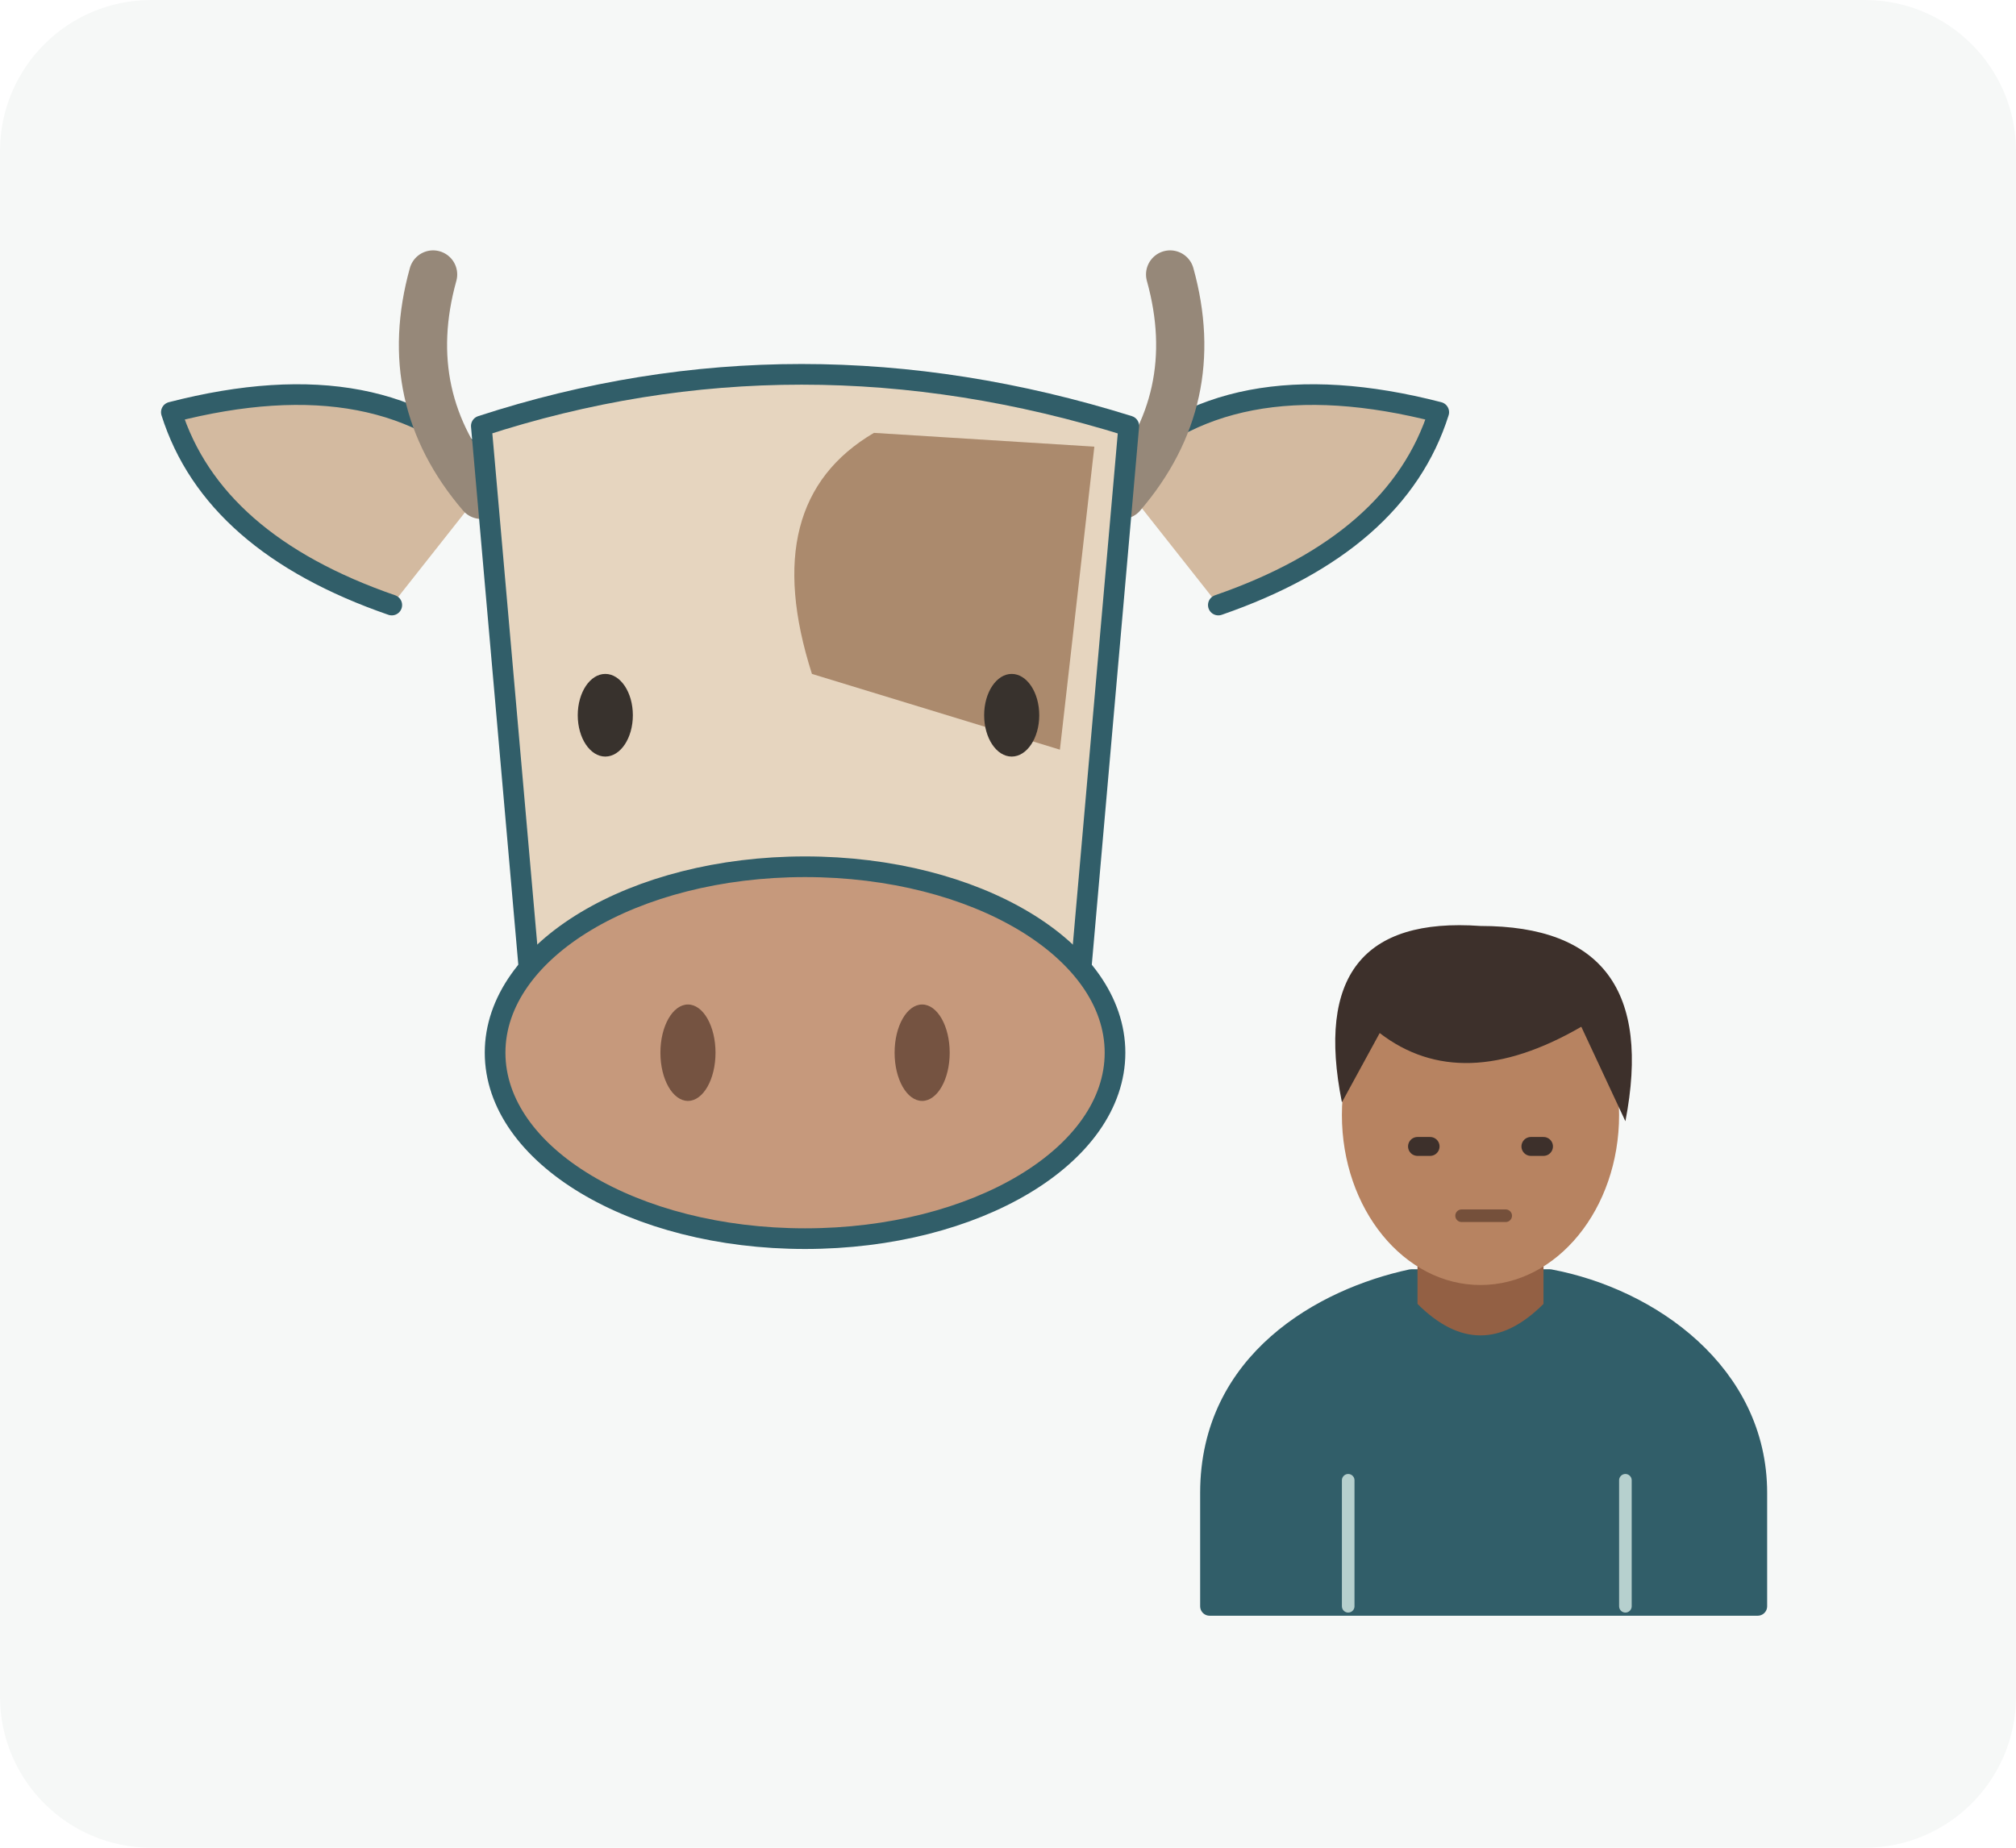
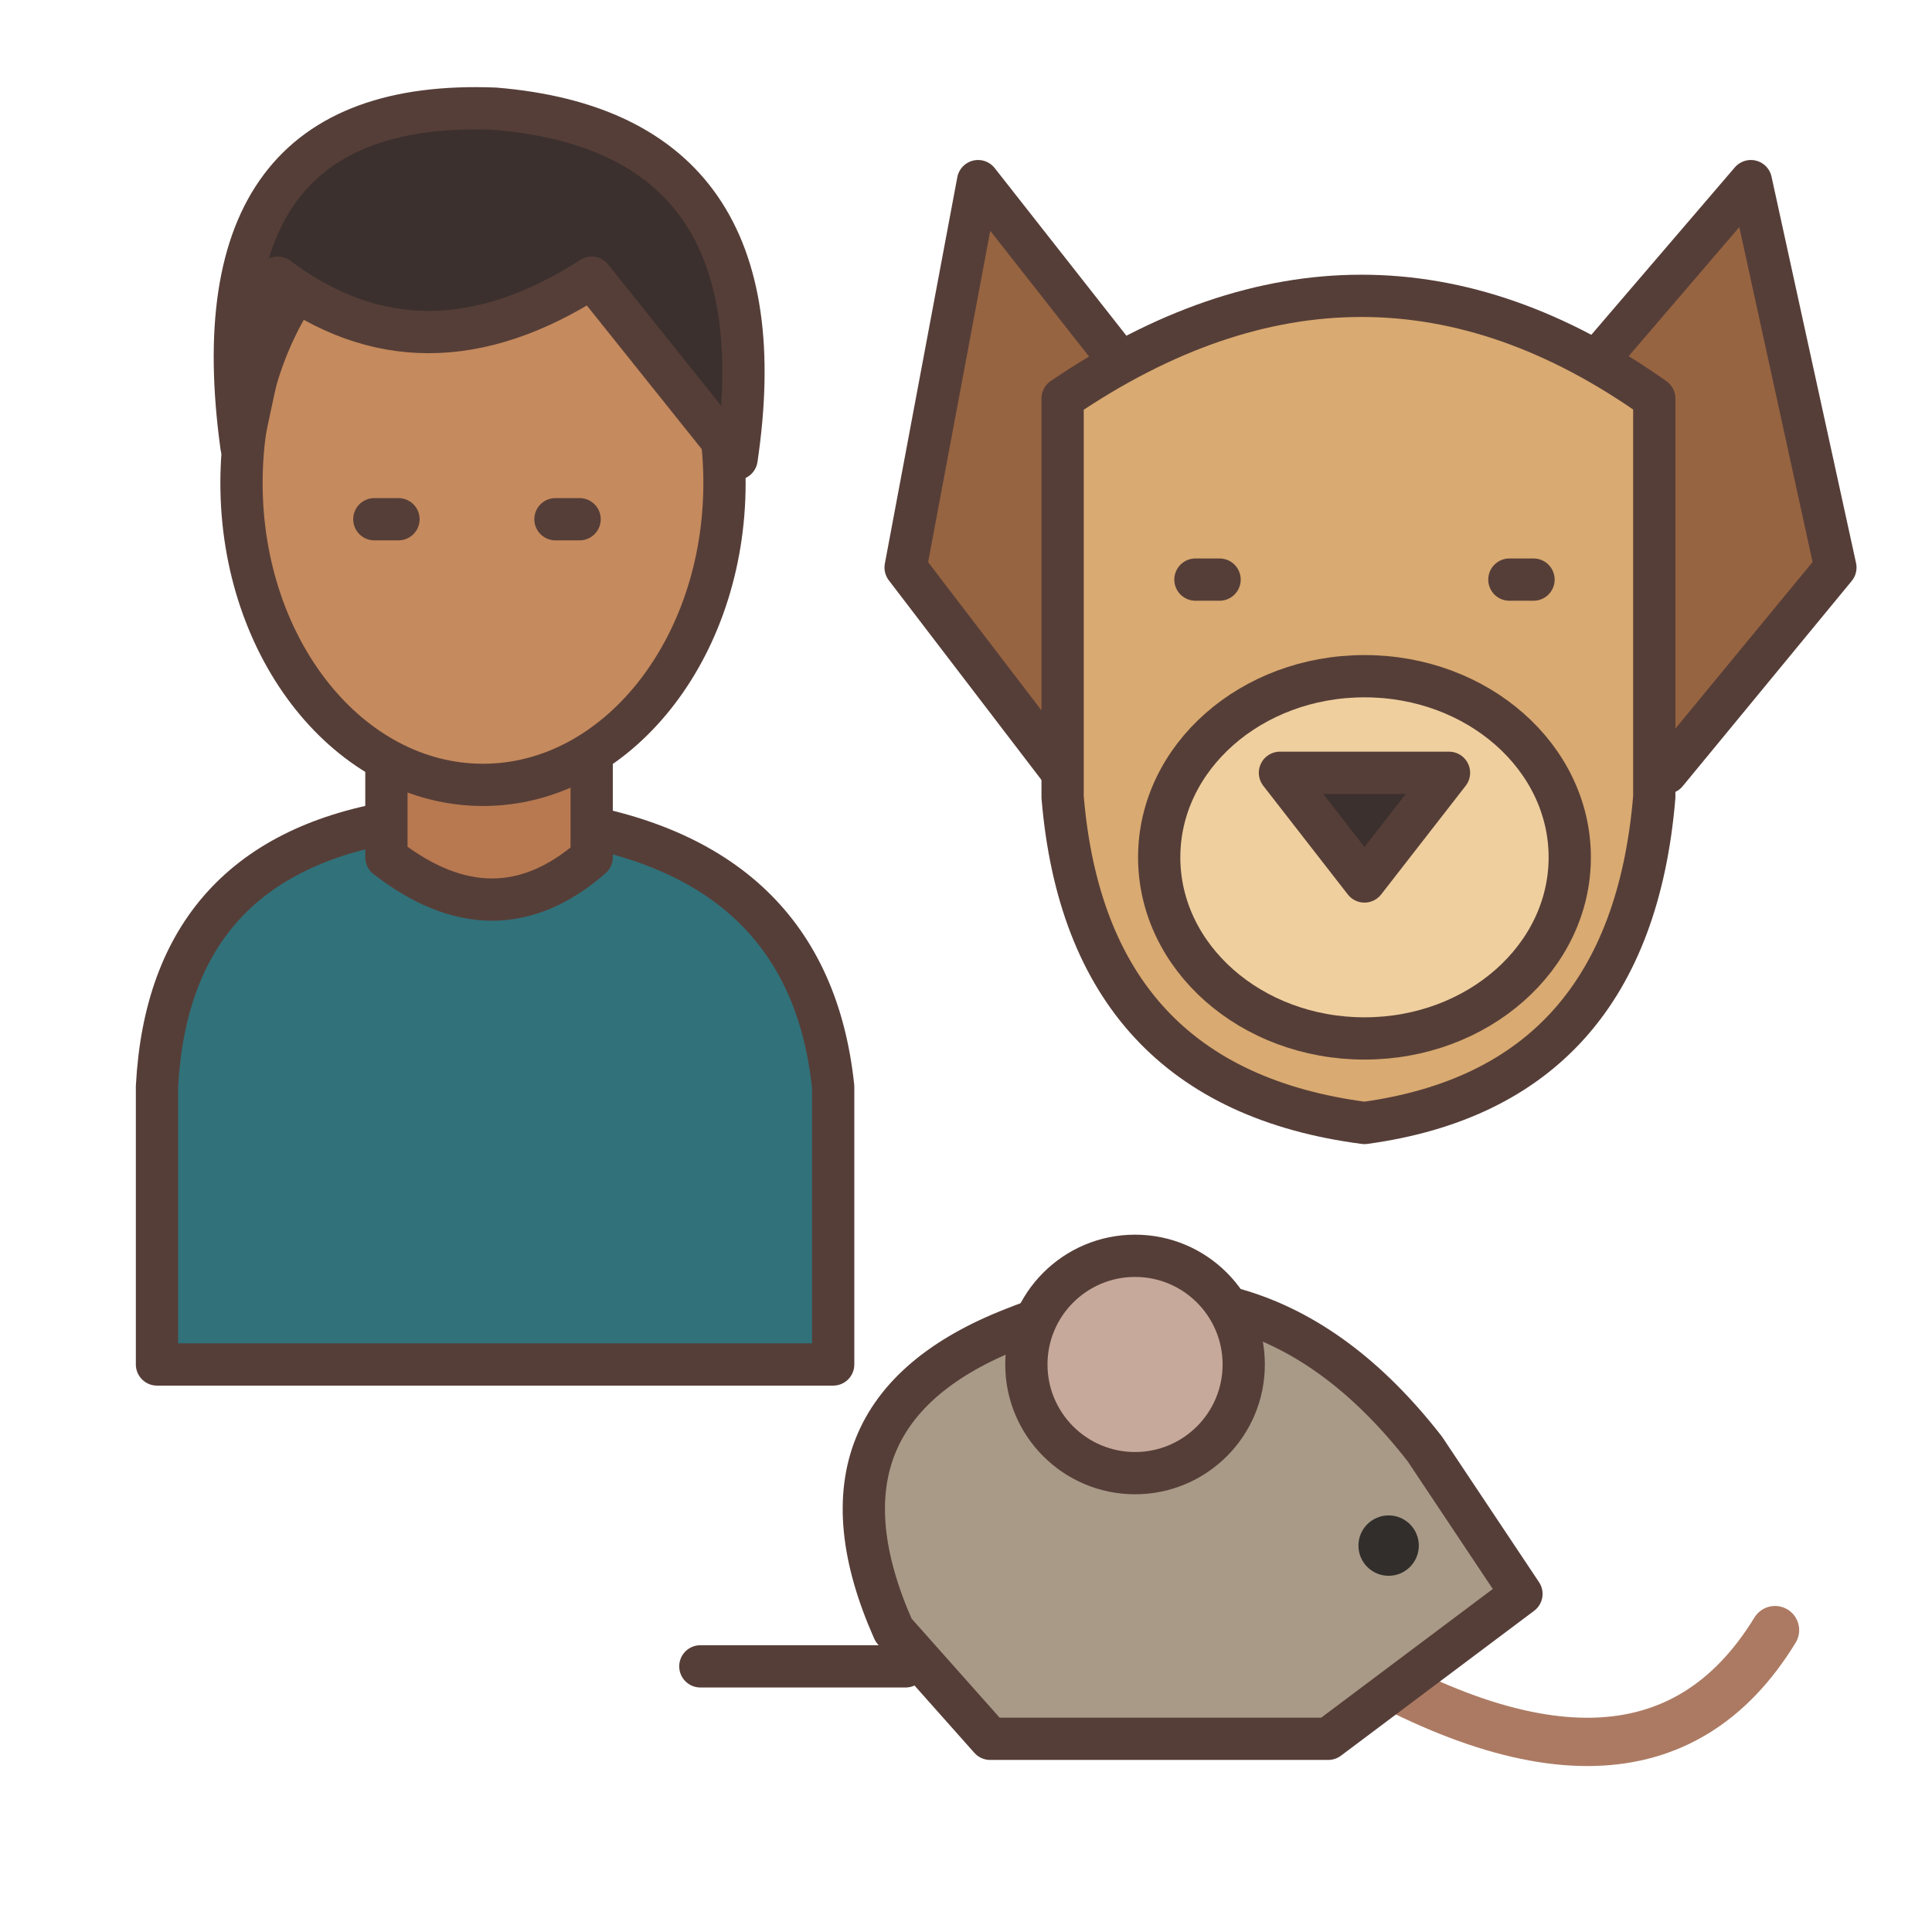
- <svg xmlns="http://www.w3.org/2000/svg" viewBox="0 0 240 220">
-   <rect width="240" height="220" rx="18" fill="#f6f8f7" />
-   <g stroke="#315e69" stroke-width="3" stroke-linejoin="round" stroke-linecap="round">
-     <g transform="translate(4 13) scale(.82)">
-       <g>
-         <path d="M52 72Q26 63 20 44q31-8 47 9m105 19q26-9 32-28-31-8-47 9" fill="#d3baa0" />
-         <path d="M65 56Q53 42 58 24m100 32q12-14 7-32" fill="none" stroke="#968879" stroke-width="7" />
-         <path d="M65 46q46-15 94 0l-8 91q-39 40-78 0Z" fill="#e6d5bf" />
-         <path d="M122 47q-17 10-9 35l36 11 5-44" fill="#ab8a6d" stroke="none" />
-         <ellipse cx="112" cy="137" rx="45" ry="27" fill="#c6997c" />
-         <ellipse cx="83" cy="88" rx="4" ry="6" fill="#38322d" stroke="none" />
-         <ellipse cx="142" cy="88" rx="4" ry="6" fill="#38322d" stroke="none" />
-         <ellipse cx="95" cy="137" rx="4" ry="7" fill="#755341" stroke="none" />
-         <ellipse cx="129" cy="137" rx="4" ry="7" fill="#755341" stroke="none" />
-       </g>
-     </g>
-     <g transform="translate(135 108) scale(0.75)">
-       <path d="M12 111v-18c0-21 18-31 32-34h22c16 3 33 15 33 34v18Z" fill="#315e69" />
-       <path d="M45 48v15q10 10 20 0V48" fill="#936044" stroke="none" />
-       <ellipse cx="55" cy="33" rx="22" ry="27" fill="#b78361" stroke="none" />
-       <path d="M33 31Q27 1 55 3q29 0 23 31l-7-15q-19 11-32 1Z" fill="#3d302b" stroke="none" />
-       <path d="M45 38h2m16 0h2" stroke="#3d302b" stroke-width="3" />
-       <path d="M52 49h7" stroke="#75503b" stroke-width="2" />
-       <path d="M34 91v20m44-20v20" stroke="#b6d0ce" stroke-width="2" />
-     </g>
+ <svg xmlns="http://www.w3.org/2000/svg" viewBox="0 0 160 160" role="img">
+   <g stroke="#563e38" stroke-width="3.5" stroke-linecap="round" stroke-linejoin="round">
+     <path d="M13 113V90q1-19 20-22h13q21 3 23 22v23Z" fill="#31717a" />
+     <path d="M32 57v14q9 7 17 0V57" fill="#b87950" />
+     <ellipse cx="40" cy="40" rx="20" ry="25" fill="#c58a5d" />
+     <path d="M20 37q-4-29 21-28 24 2 20 29L49 23q-14 9-26 0Z" fill="#3b302d" />
+     <path d="M31 43h2m13 0h2" fill="none" />
+     <path d="M92 29l-11-14-6 32 13 17m45-35 12-14 7 32-14 17" fill="#976441" />
+     <path d="M88 33q25-17 49 0v33q-2 24-24 27-23-3-25-27Z" fill="#d9aa71" />
+     <ellipse cx="113" cy="71" rx="17" ry="15" fill="#efcf9e" />
+     <path d="M106 64h14l-7 9Z" fill="#3b302d" />
+     <path d="M99 48h2m24 0h2" fill="none" />
+     <path d="M109 136q27 17 38-1" fill="none" stroke="#ac7a63" stroke-width="4" />
+     <path d="M74 135q-8-18 10-25 20-8 34 10l8 12-16 12H82Z" fill="#a99a88" />
+     <circle cx="94" cy="113" r="9" fill="#c6a99a" />
+     <circle cx="115" cy="128" r="2.5" fill="#312e2b" stroke="none" />
+     <path d="M75 138H58" fill="none" />
  </g>
</svg>
